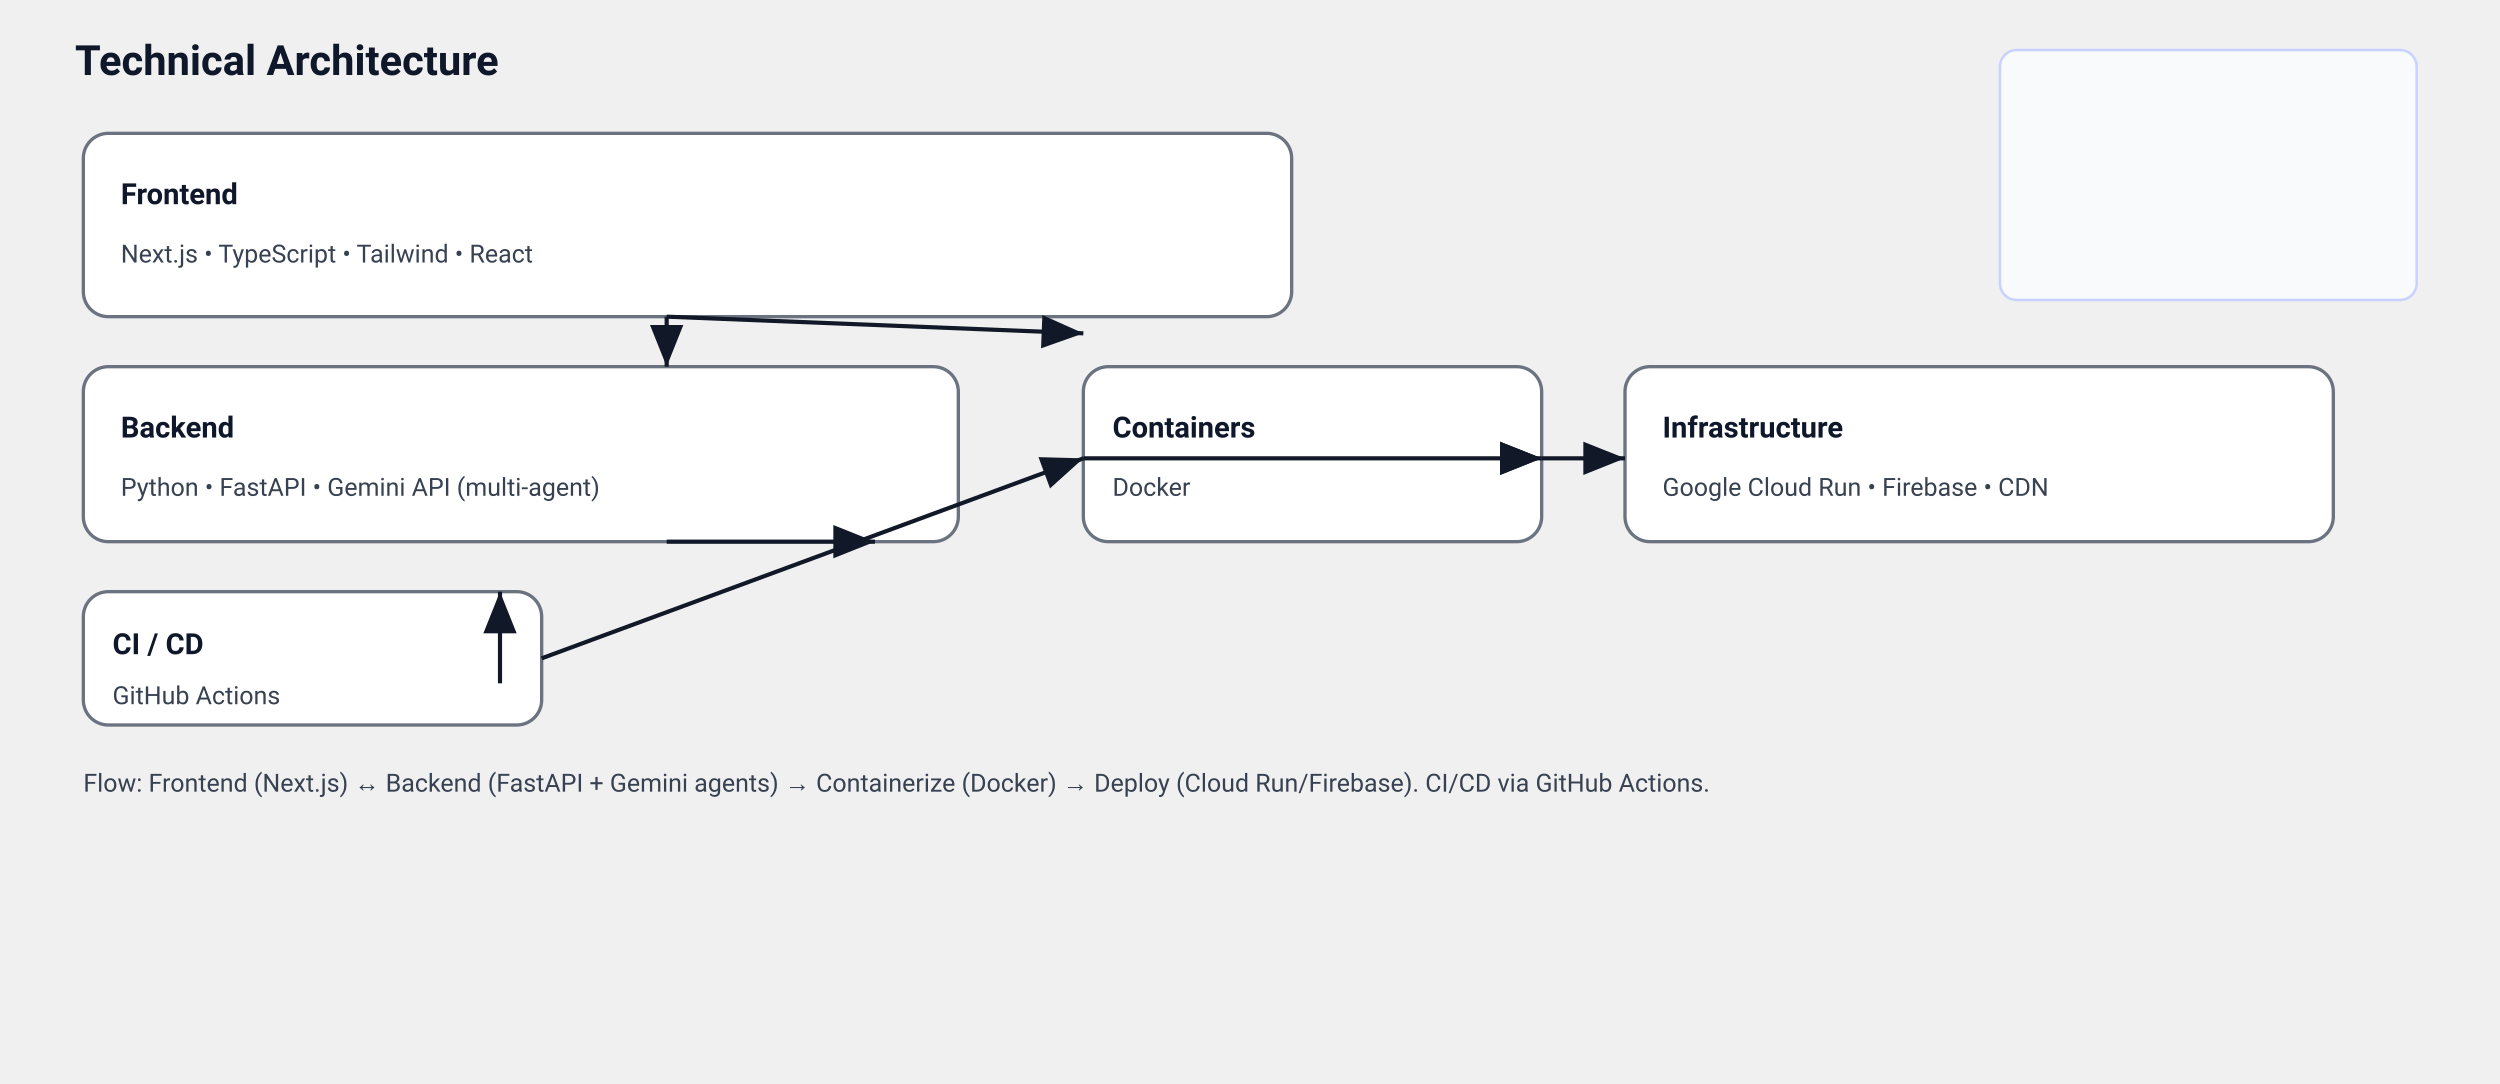
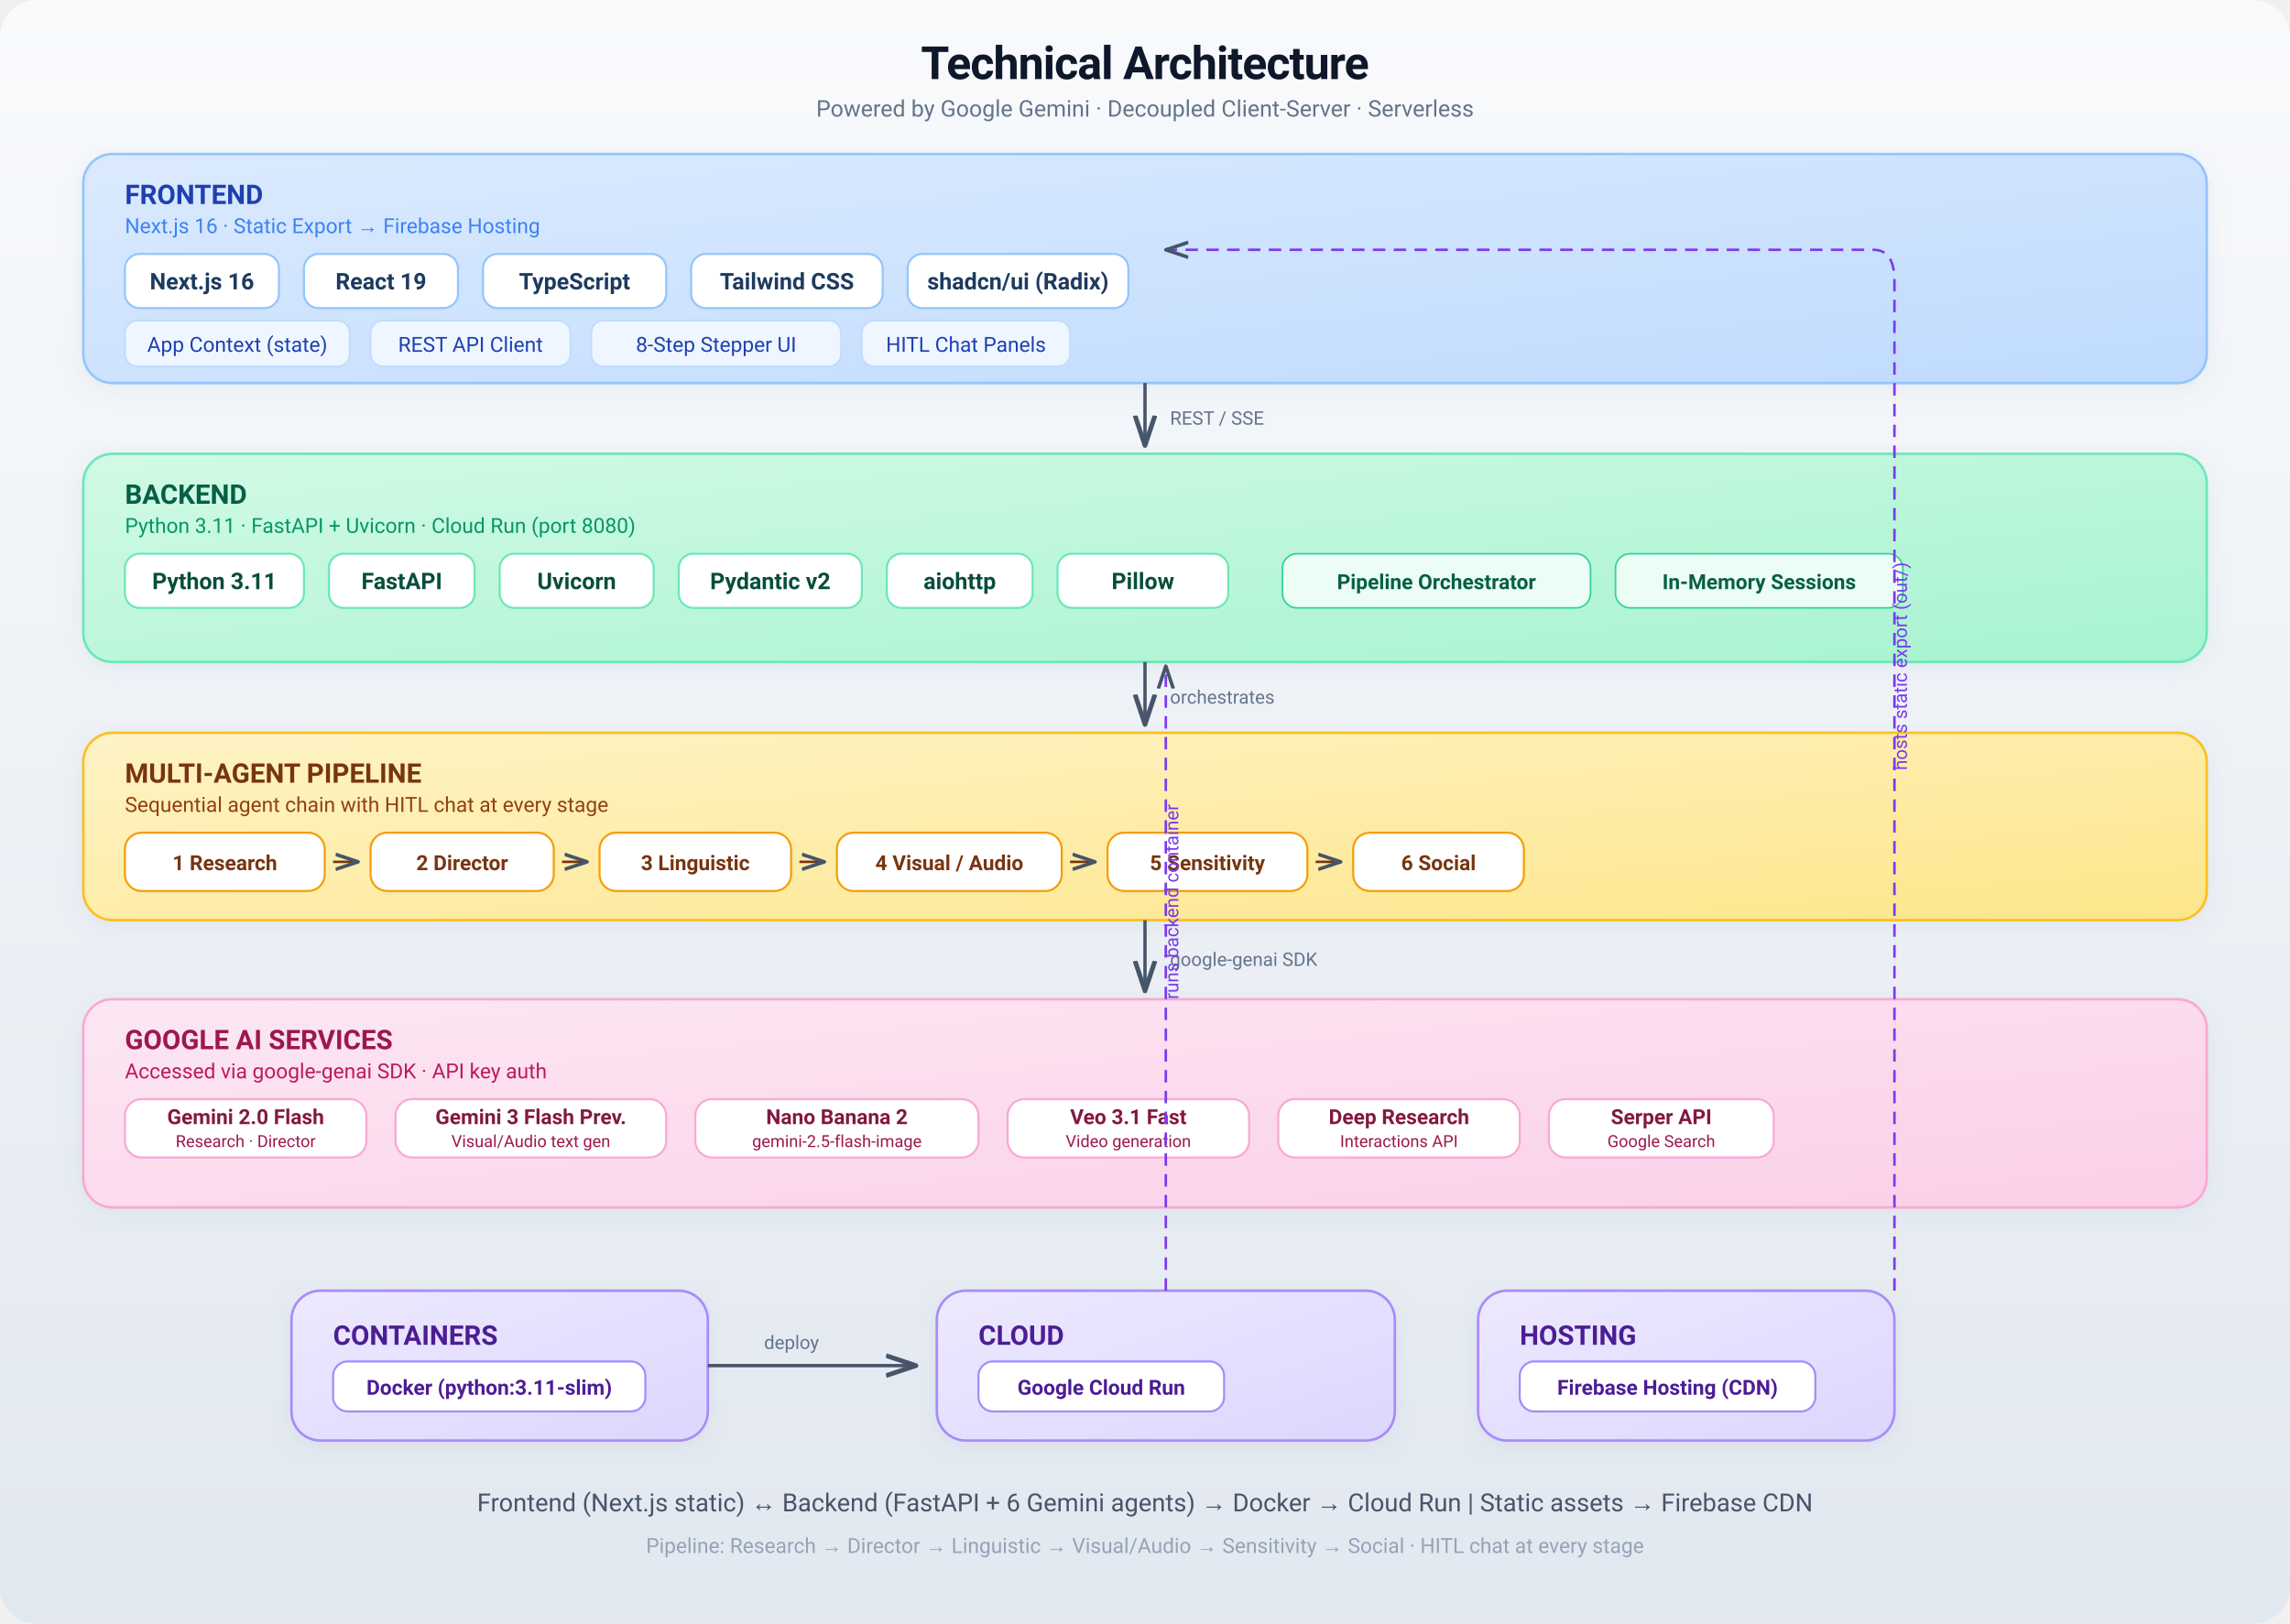
- <svg xmlns="http://www.w3.org/2000/svg" width="1200" height="520" viewBox="0 0 1200 520">
-   <style>
-     .box { fill: #ffffff; stroke: #6b7280; stroke-width:1.6; rx:12; }
-     .title { font: 700 20px/1.2 'Segoe UI', Roboto, Arial; fill: #0f172a; }
-     .label { font: 600 14px/1.2 'Segoe UI', Roboto, Arial; fill: #0f172a; }
-     .sub { font: 400 12px/1.2 'Segoe UI', Roboto, Arial; fill: #374151; }
-     .arrow { stroke: #111827; stroke-width:2; fill:none; marker-end: url(#arrowhead); }
-     .cloud { fill: #f8fafc; stroke: #c7d2fe; stroke-width:1.2; rx:8; }
-   </style>
+ <svg xmlns="http://www.w3.org/2000/svg" width="1100" height="780" viewBox="0 0 1100 780" font-family="'Segoe UI', Roboto, 'Helvetica Neue', Arial, sans-serif">
  <defs>
-     <marker id="arrowhead" markerWidth="10" markerHeight="8" refX="10" refY="4" orient="auto">
-       <path d="M0,0 L10,4 L0,8 Z" fill="#111827" />
+     <marker id="ah" markerWidth="10" markerHeight="8" refX="9" refY="4" orient="auto">
+       <path d="M0,1 L9,4 L0,7" fill="none" stroke="#475569" stroke-width="1.4" stroke-linejoin="round" />
    </marker>
+     <marker id="ahBlue" markerWidth="10" markerHeight="8" refX="9" refY="4" orient="auto">
+       <path d="M0,1 L9,4 L0,7" fill="none" stroke="#3b82f6" stroke-width="1.4" stroke-linejoin="round" />
+     </marker>
+     <filter id="ds" x="-3%" y="-6%" width="106%" height="118%">
+       <feDropShadow dx="0" dy="2" stdDeviation="5" flood-color="#94a3b8" flood-opacity="0.16" />
+     </filter>
+     <linearGradient id="bgG" x1="0" y1="0" x2="0" y2="1">
+       <stop offset="0%" stop-color="#f8fafc" />
+       <stop offset="100%" stop-color="#e2e8f0" />
+     </linearGradient>
+     <linearGradient id="feG" x1="0" y1="0" x2="1" y2="1">
+       <stop offset="0%" stop-color="#dbeafe" />
+       <stop offset="100%" stop-color="#bfdbfe" />
+     </linearGradient>
+     <linearGradient id="beG" x1="0" y1="0" x2="1" y2="1">
+       <stop offset="0%" stop-color="#d1fae5" />
+       <stop offset="100%" stop-color="#a7f3d0" />
+     </linearGradient>
+     <linearGradient id="agG" x1="0" y1="0" x2="1" y2="1">
+       <stop offset="0%" stop-color="#fef3c7" />
+       <stop offset="100%" stop-color="#fde68a" />
+     </linearGradient>
+     <linearGradient id="aiG" x1="0" y1="0" x2="1" y2="1">
+       <stop offset="0%" stop-color="#fce7f3" />
+       <stop offset="100%" stop-color="#fbcfe8" />
+     </linearGradient>
+     <linearGradient id="ifG" x1="0" y1="0" x2="1" y2="1">
+       <stop offset="0%" stop-color="#ede9fe" />
+       <stop offset="100%" stop-color="#ddd6fe" />
+     </linearGradient>
  </defs>
-   <text x="36" y="36" class="title">Technical Architecture</text>
-   <g transform="translate(40,64)">
-     <rect class="box" width="580" height="88" />
-     <text x="18" y="34" class="label">Frontend</text>
-     <g transform="translate(18,44)">
-       <text x="0" y="18" class="sub">Next.js • TypeScript • Tailwind • React</text>
-     </g>
-   </g>
-   <g transform="translate(40,176)">
-     <rect class="box" width="420" height="84" />
-     <text x="18" y="34" class="label">Backend</text>
-     <g transform="translate(18,44)">
-       <text x="0" y="18" class="sub">Python • FastAPI • Gemini API (multi-agent)</text>
-     </g>
-   </g>
-   <g transform="translate(520,176)">
-     <rect class="box" width="220" height="84" />
-     <text x="14" y="34" class="label">Containers</text>
-     <g transform="translate(14,44)">
-       <text x="0" y="18" class="sub">Docker</text>
-     </g>
-   </g>
-   <g transform="translate(780,176)">
-     <rect class="box" width="340" height="84" />
-     <text x="18" y="34" class="label">Infrastructure</text>
-     <g transform="translate(18,44)">
-       <text x="0" y="18" class="sub">Google Cloud Run • Firebase • CDN</text>
-     </g>
-   </g>
-   <g transform="translate(40,284)">
-     <rect class="box" width="220" height="64" />
-     <text x="14" y="30" class="label">CI / CD</text>
-     <g transform="translate(14,36)">
-       <text x="0" y="18" class="sub">GitHub Actions</text>
-     </g>
-   </g>
-   <path class="arrow" d="M320 152 L320 176" />
-   <path class="arrow" d="M320 260 L420 260" />
-   <path class="arrow" d="M740 220 L780 220" />
-   <path class="arrow" d="M740 220 L740 220" />
-   <path class="arrow" d="M240 328 L240 284" />
-   <path class="arrow" d="M260 316 L520 220" />
-   <path class="arrow" d="M320 152 L520 160" />
-   <path class="arrow" d="M520 220 L740 220" />
-   <text x="40" y="380" class="sub">Flow: Frontend (Next.js) ↔ Backend (FastAPI + Gemini agents) → Containerize (Docker) → Deploy (Cloud Run/Firebase). CI/CD via GitHub Actions.</text>
-   <rect x="960" y="24" width="200" height="120" class="cloud" />
+   <rect width="1100" height="780" rx="18" fill="url(#bgG)" />
+   <text x="550" y="38" text-anchor="middle" font-size="22" font-weight="700" fill="#0f172a" letter-spacing="-0.4">Technical Architecture</text>
+   <text x="550" y="56" text-anchor="middle" font-size="11" fill="#64748b">Powered by Google Gemini  ·  Decoupled Client-Server  ·  Serverless</text>
+   <g filter="url(#ds)">
+     <rect x="40" y="74" width="1020" height="110" rx="14" fill="url(#feG)" stroke="#93c5fd" stroke-width="1.2" />
+   </g>
+   <text x="60" y="98" font-size="13" font-weight="700" fill="#1e40af">FRONTEND</text>
+   <text x="60" y="112" font-size="10" fill="#3b82f6">Next.js 16  ·  Static Export → Firebase Hosting</text>
+   <g transform="translate(60,122)">
+     <rect width="74" height="26" rx="7" fill="#fff" stroke="#93c5fd" stroke-width="1" />
+     <text x="37" y="17" text-anchor="middle" font-size="11" font-weight="600" fill="#1e3a5f">Next.js 16</text>
+   </g>
+   <g transform="translate(146,122)">
+     <rect width="74" height="26" rx="7" fill="#fff" stroke="#93c5fd" stroke-width="1" />
+     <text x="37" y="17" text-anchor="middle" font-size="11" font-weight="600" fill="#1e3a5f">React 19</text>
+   </g>
+   <g transform="translate(232,122)">
+     <rect width="88" height="26" rx="7" fill="#fff" stroke="#93c5fd" stroke-width="1" />
+     <text x="44" y="17" text-anchor="middle" font-size="11" font-weight="600" fill="#1e3a5f">TypeScript</text>
+   </g>
+   <g transform="translate(332,122)">
+     <rect width="92" height="26" rx="7" fill="#fff" stroke="#93c5fd" stroke-width="1" />
+     <text x="46" y="17" text-anchor="middle" font-size="11" font-weight="600" fill="#1e3a5f">Tailwind CSS</text>
+   </g>
+   <g transform="translate(436,122)">
+     <rect width="106" height="26" rx="7" fill="#fff" stroke="#93c5fd" stroke-width="1" />
+     <text x="53" y="17" text-anchor="middle" font-size="11" font-weight="600" fill="#1e3a5f">shadcn/ui (Radix)</text>
+   </g>
+   <g transform="translate(60,154)">
+     <rect width="108" height="22" rx="6" fill="#eff6ff" stroke="#bfdbfe" stroke-width="0.8" />
+     <text x="54" y="15" text-anchor="middle" font-size="10" fill="#1e40af">App Context (state)</text>
+   </g>
+   <g transform="translate(178,154)">
+     <rect width="96" height="22" rx="6" fill="#eff6ff" stroke="#bfdbfe" stroke-width="0.8" />
+     <text x="48" y="15" text-anchor="middle" font-size="10" fill="#1e40af">REST API Client</text>
+   </g>
+   <g transform="translate(284,154)">
+     <rect width="120" height="22" rx="6" fill="#eff6ff" stroke="#bfdbfe" stroke-width="0.8" />
+     <text x="60" y="15" text-anchor="middle" font-size="10" fill="#1e40af">8-Step Stepper UI</text>
+   </g>
+   <g transform="translate(414,154)">
+     <rect width="100" height="22" rx="6" fill="#eff6ff" stroke="#bfdbfe" stroke-width="0.8" />
+     <text x="50" y="15" text-anchor="middle" font-size="10" fill="#1e40af">HITL Chat Panels</text>
+   </g>
+   <line x1="550" y1="184" x2="550" y2="214" stroke="#475569" stroke-width="1.6" marker-end="url(#ah)" />
+   <text x="562" y="204" font-size="9" fill="#64748b">REST / SSE</text>
+   <g filter="url(#ds)">
+     <rect x="40" y="218" width="1020" height="100" rx="14" fill="url(#beG)" stroke="#6ee7b7" stroke-width="1.2" />
+   </g>
+   <text x="60" y="242" font-size="13" font-weight="700" fill="#065f46">BACKEND</text>
+   <text x="60" y="256" font-size="10" fill="#059669">Python 3.11  ·  FastAPI + Uvicorn  ·  Cloud Run (port 8080)</text>
+   <g transform="translate(60,266)">
+     <rect width="86" height="26" rx="7" fill="#fff" stroke="#6ee7b7" stroke-width="1" />
+     <text x="43" y="17" text-anchor="middle" font-size="11" font-weight="600" fill="#064e3b">Python 3.11</text>
+   </g>
+   <g transform="translate(158,266)">
+     <rect width="70" height="26" rx="7" fill="#fff" stroke="#6ee7b7" stroke-width="1" />
+     <text x="35" y="17" text-anchor="middle" font-size="11" font-weight="600" fill="#064e3b">FastAPI</text>
+   </g>
+   <g transform="translate(240,266)">
+     <rect width="74" height="26" rx="7" fill="#fff" stroke="#6ee7b7" stroke-width="1" />
+     <text x="37" y="17" text-anchor="middle" font-size="11" font-weight="600" fill="#064e3b">Uvicorn</text>
+   </g>
+   <g transform="translate(326,266)">
+     <rect width="88" height="26" rx="7" fill="#fff" stroke="#6ee7b7" stroke-width="1" />
+     <text x="44" y="17" text-anchor="middle" font-size="11" font-weight="600" fill="#064e3b">Pydantic v2</text>
+   </g>
+   <g transform="translate(426,266)">
+     <rect width="70" height="26" rx="7" fill="#fff" stroke="#6ee7b7" stroke-width="1" />
+     <text x="35" y="17" text-anchor="middle" font-size="11" font-weight="600" fill="#064e3b">aiohttp</text>
+   </g>
+   <g transform="translate(508,266)">
+     <rect width="82" height="26" rx="7" fill="#fff" stroke="#6ee7b7" stroke-width="1" />
+     <text x="41" y="17" text-anchor="middle" font-size="11" font-weight="600" fill="#064e3b">Pillow</text>
+   </g>
+   <g transform="translate(616,266)">
+     <rect width="148" height="26" rx="7" fill="#ecfdf5" stroke="#34d399" stroke-width="0.8" />
+     <text x="74" y="17" text-anchor="middle" font-size="10" font-weight="600" fill="#065f46">Pipeline Orchestrator</text>
+   </g>
+   <g transform="translate(776,266)">
+     <rect width="138" height="26" rx="7" fill="#ecfdf5" stroke="#34d399" stroke-width="0.8" />
+     <text x="69" y="17" text-anchor="middle" font-size="10" font-weight="600" fill="#065f46">In-Memory Sessions</text>
+   </g>
+   <line x1="550" y1="318" x2="550" y2="348" stroke="#475569" stroke-width="1.6" marker-end="url(#ah)" />
+   <text x="562" y="338" font-size="9" fill="#64748b">orchestrates</text>
+   <g filter="url(#ds)">
+     <rect x="40" y="352" width="1020" height="90" rx="14" fill="url(#agG)" stroke="#fbbf24" stroke-width="1.2" />
+   </g>
+   <text x="60" y="376" font-size="13" font-weight="700" fill="#78350f">MULTI-AGENT PIPELINE</text>
+   <text x="60" y="390" font-size="10" fill="#92400e">Sequential agent chain with HITL chat at every stage</text>
+   <g transform="translate(60,400)">
+     <rect width="96" height="28" rx="8" fill="#fff" stroke="#f59e0b" stroke-width="1" />
+     <text x="48" y="18" text-anchor="middle" font-size="10" font-weight="700" fill="#78350f">1 Research</text>
+   </g>
+   <line x1="160" y1="414" x2="172" y2="414" stroke="#78350f" stroke-width="1.2" marker-end="url(#ah)" />
+   <g transform="translate(178,400)">
+     <rect width="88" height="28" rx="8" fill="#fff" stroke="#f59e0b" stroke-width="1" />
+     <text x="44" y="18" text-anchor="middle" font-size="10" font-weight="700" fill="#78350f">2 Director</text>
+   </g>
+   <line x1="270" y1="414" x2="282" y2="414" stroke="#78350f" stroke-width="1.2" marker-end="url(#ah)" />
+   <g transform="translate(288,400)">
+     <rect width="92" height="28" rx="8" fill="#fff" stroke="#f59e0b" stroke-width="1" />
+     <text x="46" y="18" text-anchor="middle" font-size="10" font-weight="700" fill="#78350f">3 Linguistic</text>
+   </g>
+   <line x1="384" y1="414" x2="396" y2="414" stroke="#78350f" stroke-width="1.2" marker-end="url(#ah)" />
+   <g transform="translate(402,400)">
+     <rect width="108" height="28" rx="8" fill="#fff" stroke="#f59e0b" stroke-width="1" />
+     <text x="54" y="18" text-anchor="middle" font-size="10" font-weight="700" fill="#78350f">4 Visual / Audio</text>
+   </g>
+   <line x1="514" y1="414" x2="526" y2="414" stroke="#78350f" stroke-width="1.2" marker-end="url(#ah)" />
+   <g transform="translate(532,400)">
+     <rect width="96" height="28" rx="8" fill="#fff" stroke="#f59e0b" stroke-width="1" />
+     <text x="48" y="18" text-anchor="middle" font-size="10" font-weight="700" fill="#78350f">5 Sensitivity</text>
+   </g>
+   <line x1="632" y1="414" x2="644" y2="414" stroke="#78350f" stroke-width="1.2" marker-end="url(#ah)" />
+   <g transform="translate(650,400)">
+     <rect width="82" height="28" rx="8" fill="#fff" stroke="#f59e0b" stroke-width="1" />
+     <text x="41" y="18" text-anchor="middle" font-size="10" font-weight="700" fill="#78350f">6 Social</text>
+   </g>
+   <line x1="550" y1="442" x2="550" y2="476" stroke="#475569" stroke-width="1.6" marker-end="url(#ah)" />
+   <text x="562" y="464" font-size="9" fill="#64748b">google-genai SDK</text>
+   <g filter="url(#ds)">
+     <rect x="40" y="480" width="1020" height="100" rx="14" fill="url(#aiG)" stroke="#f9a8d4" stroke-width="1.2" />
+   </g>
+   <text x="60" y="504" font-size="13" font-weight="700" fill="#9d174d">GOOGLE AI SERVICES</text>
+   <text x="60" y="518" font-size="10" fill="#be185d">Accessed via google-genai SDK  ·  API key auth</text>
+   <g transform="translate(60,528)">
+     <rect width="116" height="28" rx="8" fill="#fff" stroke="#f9a8d4" stroke-width="1" />
+     <text x="58" y="12" text-anchor="middle" font-size="10" font-weight="600" fill="#831843">Gemini 2.0 Flash</text>
+     <text x="58" y="23" text-anchor="middle" font-size="8" fill="#9d174d">Research · Director</text>
+   </g>
+   <g transform="translate(190,528)">
+     <rect width="130" height="28" rx="8" fill="#fff" stroke="#f9a8d4" stroke-width="1" />
+     <text x="65" y="12" text-anchor="middle" font-size="10" font-weight="600" fill="#831843">Gemini 3 Flash Prev.</text>
+     <text x="65" y="23" text-anchor="middle" font-size="8" fill="#9d174d">Visual/Audio text gen</text>
+   </g>
+   <g transform="translate(334,528)">
+     <rect width="136" height="28" rx="8" fill="#fff" stroke="#f9a8d4" stroke-width="1" />
+     <text x="68" y="12" text-anchor="middle" font-size="10" font-weight="600" fill="#831843">Nano Banana 2</text>
+     <text x="68" y="23" text-anchor="middle" font-size="8" fill="#9d174d">gemini-2.5-flash-image</text>
+   </g>
+   <g transform="translate(484,528)">
+     <rect width="116" height="28" rx="8" fill="#fff" stroke="#f9a8d4" stroke-width="1" />
+     <text x="58" y="12" text-anchor="middle" font-size="10" font-weight="600" fill="#831843">Veo 3.1 Fast</text>
+     <text x="58" y="23" text-anchor="middle" font-size="8" fill="#9d174d">Video generation</text>
+   </g>
+   <g transform="translate(614,528)">
+     <rect width="116" height="28" rx="8" fill="#fff" stroke="#f9a8d4" stroke-width="1" />
+     <text x="58" y="12" text-anchor="middle" font-size="10" font-weight="600" fill="#831843">Deep Research</text>
+     <text x="58" y="23" text-anchor="middle" font-size="8" fill="#9d174d">Interactions API</text>
+   </g>
+   <g transform="translate(744,528)">
+     <rect width="108" height="28" rx="8" fill="#fff" stroke="#f9a8d4" stroke-width="1" />
+     <text x="54" y="12" text-anchor="middle" font-size="10" font-weight="600" fill="#831843">Serper API</text>
+     <text x="54" y="23" text-anchor="middle" font-size="8" fill="#9d174d">Google Search</text>
+   </g>
+   <g filter="url(#ds)">
+     <rect x="140" y="620" width="200" height="72" rx="14" fill="url(#ifG)" stroke="#a78bfa" stroke-width="1.2" />
+   </g>
+   <text x="160" y="646" font-size="13" font-weight="700" fill="#4c1d95">CONTAINERS</text>
+   <g transform="translate(160,654)">
+     <rect width="150" height="24" rx="7" fill="#fff" stroke="#a78bfa" stroke-width="1" />
+     <text x="75" y="16" text-anchor="middle" font-size="10" font-weight="600" fill="#4c1d95">Docker (python:3.11-slim)</text>
+   </g>
+   <line x1="340" y1="656" x2="440" y2="656" stroke="#475569" stroke-width="1.6" marker-end="url(#ah)" />
+   <text x="367" y="648" font-size="9" fill="#64748b">deploy</text>
+   <g filter="url(#ds)">
+     <rect x="450" y="620" width="220" height="72" rx="14" fill="url(#ifG)" stroke="#a78bfa" stroke-width="1.2" />
+   </g>
+   <text x="470" y="646" font-size="13" font-weight="700" fill="#4c1d95">CLOUD</text>
+   <g transform="translate(470,654)">
+     <rect width="118" height="24" rx="7" fill="#fff" stroke="#a78bfa" stroke-width="1" />
+     <text x="59" y="16" text-anchor="middle" font-size="10" font-weight="600" fill="#4c1d95">Google Cloud Run</text>
+   </g>
+   <g filter="url(#ds)">
+     <rect x="710" y="620" width="200" height="72" rx="14" fill="url(#ifG)" stroke="#a78bfa" stroke-width="1.2" />
+   </g>
+   <text x="730" y="646" font-size="13" font-weight="700" fill="#4c1d95">HOSTING</text>
+   <g transform="translate(730,654)">
+     <rect width="142" height="24" rx="7" fill="#fff" stroke="#a78bfa" stroke-width="1" />
+     <text x="71" y="16" text-anchor="middle" font-size="10" font-weight="600" fill="#4c1d95">Firebase Hosting (CDN)</text>
+   </g>
+   <path d="M 910 620 L 910 135 Q 910 120 900 120 L 560 120" stroke="#7c3aed" stroke-width="1.2" stroke-dasharray="6,4" fill="none" marker-end="url(#ah)" />
+   <text x="916" y="370" font-size="9" fill="#7c3aed" transform="rotate(-90,916,370)">hosts static export (out/)</text>
+   <path d="M 560 620 L 560 320" stroke="#7c3aed" stroke-width="1.2" stroke-dasharray="6,4" fill="none" marker-end="url(#ah)" />
+   <text x="566" y="480" font-size="9" fill="#7c3aed" transform="rotate(-90,566,480)">runs backend container</text>
+   <text x="550" y="726" text-anchor="middle" font-size="12" fill="#475569">
+     Frontend (Next.js static) ↔ Backend (FastAPI + 6 Gemini agents) → Docker → Cloud Run  |  Static assets → Firebase CDN
+   </text>
+   <text x="550" y="746" text-anchor="middle" font-size="10" fill="#94a3b8">
+     Pipeline: Research → Director → Linguistic → Visual/Audio → Sensitivity → Social  ·  HITL chat at every stage
+   </text>
</svg>
